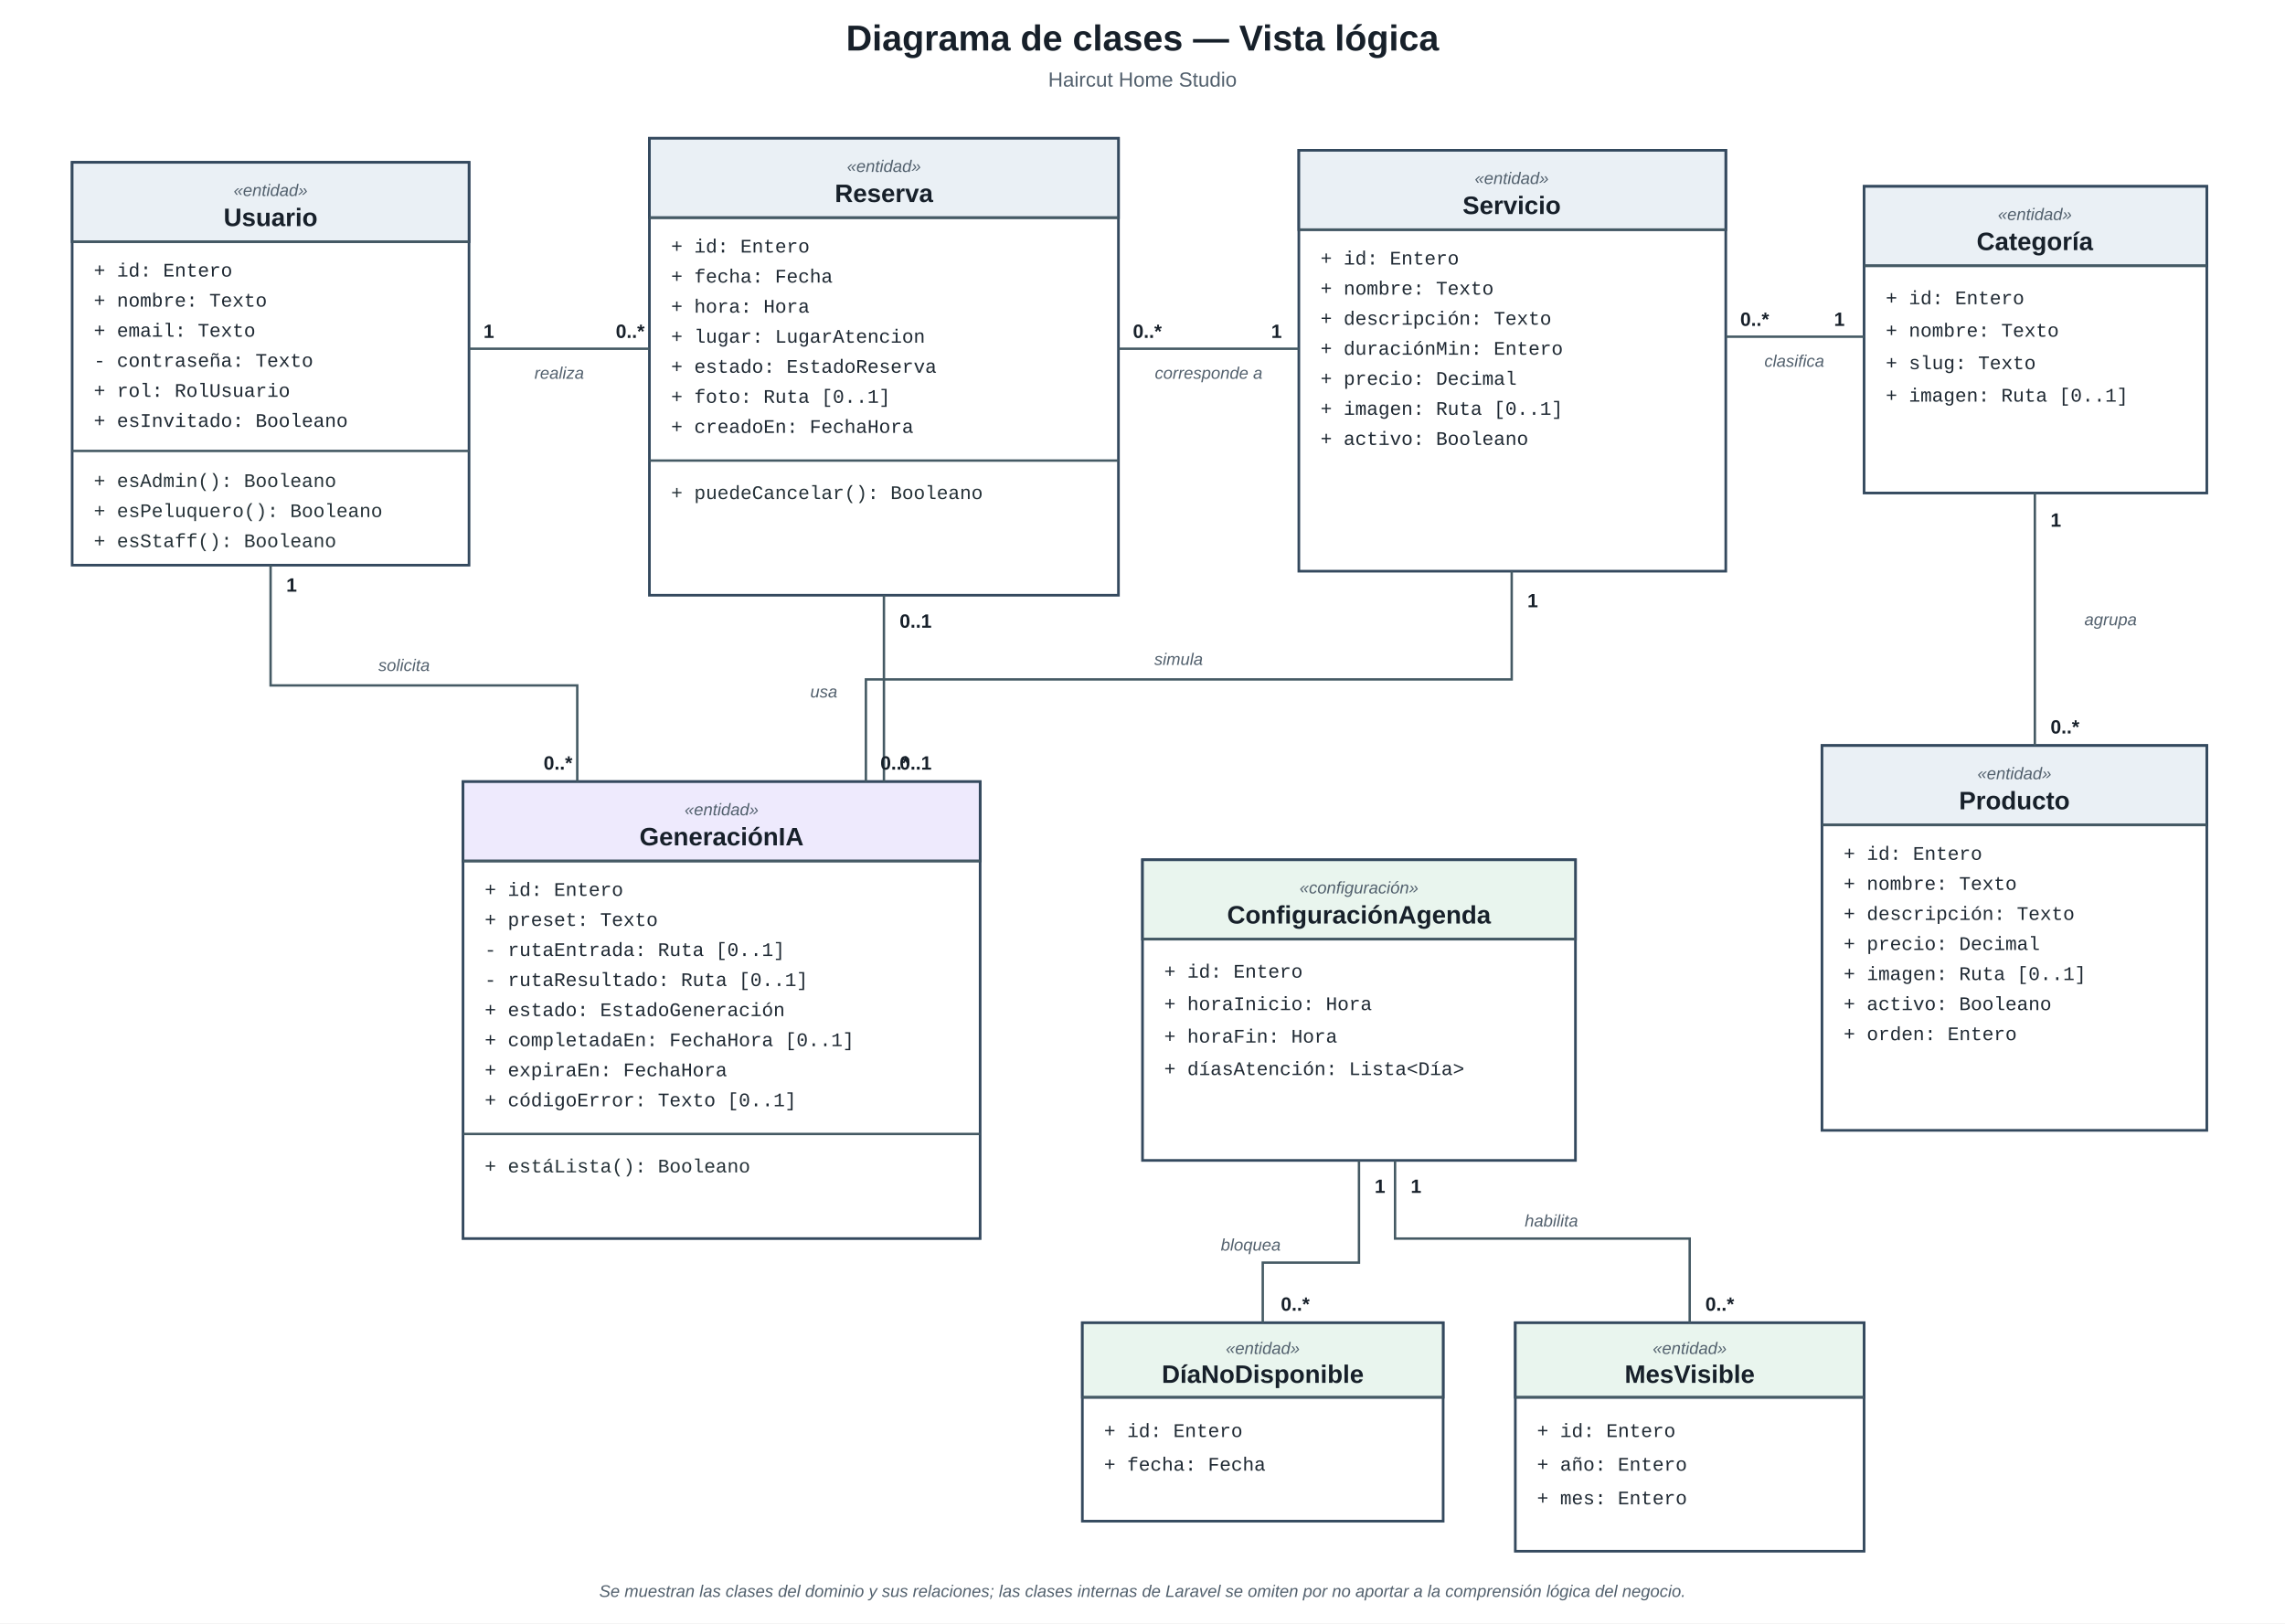
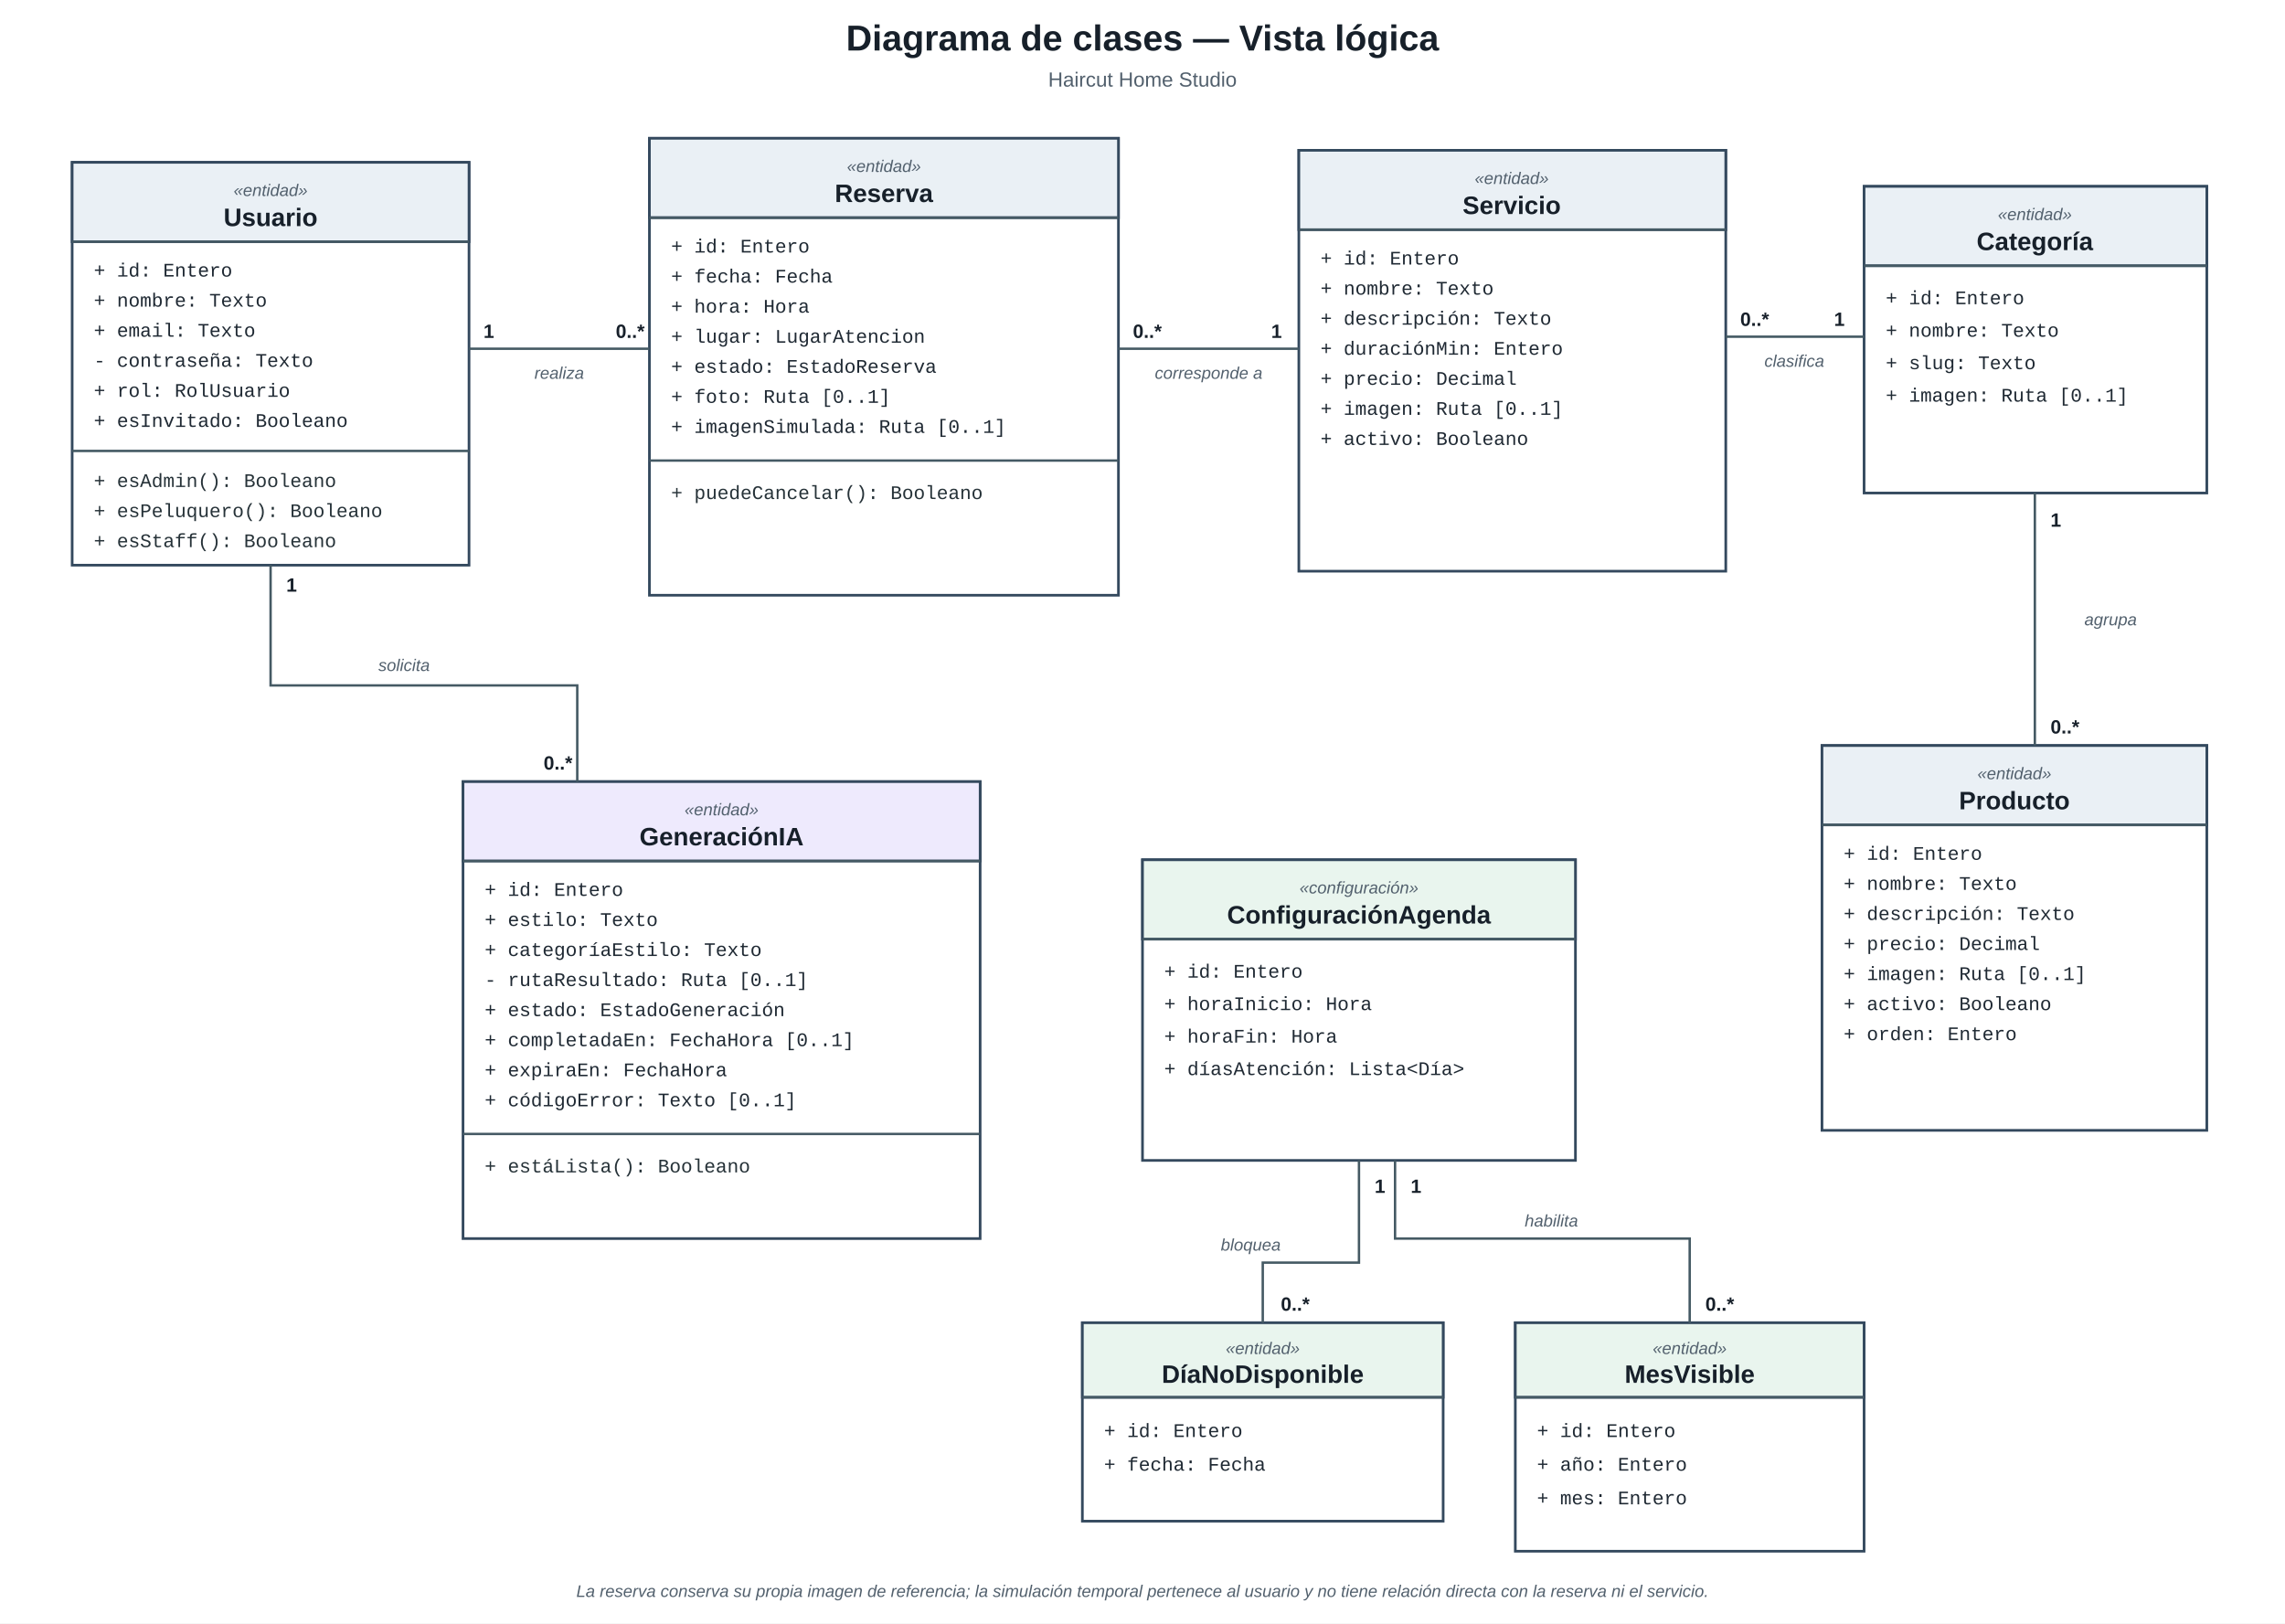
<svg xmlns="http://www.w3.org/2000/svg" width="1900" height="1350" viewBox="0 0 1900 1350" role="img" aria-labelledby="title desc">
  <defs>
    <style>
      .title{font:600 30px Arial,sans-serif;fill:#17202a}.subtitle{font:17px Arial,sans-serif;fill:#52606d}
      .classBox{fill:#fff;stroke:#34495e;stroke-width:2.2}.classHead{fill:#eaf0f5;stroke:#34495e;stroke-width:2.2}.aiHead{fill:#eeeafd}.configHead{fill:#e9f5ee}
      .className{font:600 21px Arial,sans-serif;fill:#17202a;text-anchor:middle}.stereo{font:italic 14px Arial,sans-serif;fill:#52606d;text-anchor:middle}
      .member{font:16px Consolas,'Courier New',monospace;fill:#1f2933}.method{font:16px Consolas,'Courier New',monospace;fill:#263238}
      .assoc{stroke:#455a64;stroke-width:2;fill:none}.mult{font:600 16px Arial,sans-serif;fill:#17202a}.role{font:italic 14px Arial,sans-serif;fill:#52606d;text-anchor:middle}
      .note{font:italic 14px Arial,sans-serif;fill:#52606d;text-anchor:middle}
    </style>
  </defs>
  <rect width="1900" height="1350" fill="white" />
  <text x="950" y="42" class="title" text-anchor="middle">Diagrama de clases — Vista lógica</text>
  <text x="950" y="72" class="subtitle" text-anchor="middle">Haircut Home Studio</text>
  <g>
    <rect x="60" y="135" width="330" height="335" class="classBox" />
    <rect x="60" y="135" width="330" height="66" class="classHead" />
    <text x="225" y="163" class="stereo">«entidad»</text>
    <text x="225" y="188" class="className">Usuario</text>
    <line x1="60" y1="201" x2="390" y2="201" class="assoc" />
    <text x="78" y="230" class="member">+ id: Entero</text>
    <text x="78" y="255" class="member">+ nombre: Texto</text>
    <text x="78" y="280" class="member">+ email: Texto</text>
    <text x="78" y="305" class="member">- contraseña: Texto</text>
    <text x="78" y="330" class="member">+ rol: RolUsuario</text>
    <text x="78" y="355" class="member">+ esInvitado: Booleano</text>
    <line x1="60" y1="375" x2="390" y2="375" class="assoc" />
    <text x="78" y="405" class="method">+ esAdmin(): Booleano</text>
    <text x="78" y="430" class="method">+ esPeluquero(): Booleano</text>
    <text x="78" y="455" class="method">+ esStaff(): Booleano</text>
  </g>
  <g>
    <rect x="540" y="115" width="390" height="380" class="classBox" />
    <rect x="540" y="115" width="390" height="66" class="classHead" />
    <text x="735" y="143" class="stereo">«entidad»</text>
    <text x="735" y="168" class="className">Reserva</text>
    <line x1="540" y1="181" x2="930" y2="181" class="assoc" />
    <text x="558" y="210" class="member">+ id: Entero</text>
    <text x="558" y="235" class="member">+ fecha: Fecha</text>
    <text x="558" y="260" class="member">+ hora: Hora</text>
    <text x="558" y="285" class="member">+ lugar: LugarAtencion</text>
    <text x="558" y="310" class="member">+ estado: EstadoReserva</text>
    <text x="558" y="335" class="member">+ foto: Ruta [0..1]</text>
-     <text x="558" y="360" class="member">+ creadoEn: FechaHora</text>
+     <text x="558" y="360" class="member">+ imagenSimulada: Ruta [0..1]</text>
    <line x1="540" y1="383" x2="930" y2="383" class="assoc" />
    <text x="558" y="415" class="method">+ puedeCancelar(): Booleano</text>
  </g>
  <g>
    <rect x="1080" y="125" width="355" height="350" class="classBox" />
    <rect x="1080" y="125" width="355" height="66" class="classHead" />
    <text x="1257" y="153" class="stereo">«entidad»</text>
    <text x="1257" y="178" class="className">Servicio</text>
    <line x1="1080" y1="191" x2="1435" y2="191" class="assoc" />
    <text x="1098" y="220" class="member">+ id: Entero</text>
    <text x="1098" y="245" class="member">+ nombre: Texto</text>
    <text x="1098" y="270" class="member">+ descripción: Texto</text>
    <text x="1098" y="295" class="member">+ duraciónMin: Entero</text>
    <text x="1098" y="320" class="member">+ precio: Decimal</text>
    <text x="1098" y="345" class="member">+ imagen: Ruta [0..1]</text>
    <text x="1098" y="370" class="member">+ activo: Booleano</text>
  </g>
  <g>
    <rect x="1550" y="155" width="285" height="255" class="classBox" />
    <rect x="1550" y="155" width="285" height="66" class="classHead" />
    <text x="1692" y="183" class="stereo">«entidad»</text>
    <text x="1692" y="208" class="className">Categoría</text>
    <line x1="1550" y1="221" x2="1835" y2="221" class="assoc" />
    <text x="1568" y="253" class="member">+ id: Entero</text>
    <text x="1568" y="280" class="member">+ nombre: Texto</text>
    <text x="1568" y="307" class="member">+ slug: Texto</text>
    <text x="1568" y="334" class="member">+ imagen: Ruta [0..1]</text>
  </g>
  <g>
    <rect x="385" y="650" width="430" height="380" class="classBox" />
    <rect x="385" y="650" width="430" height="66" class="classHead aiHead" />
    <text x="600" y="678" class="stereo">«entidad»</text>
    <text x="600" y="703" class="className">GeneraciónIA</text>
    <line x1="385" y1="716" x2="815" y2="716" class="assoc" />
    <text x="403" y="745" class="member">+ id: Entero</text>
-     <text x="403" y="770" class="member">+ preset: Texto</text>
-     <text x="403" y="795" class="member">- rutaEntrada: Ruta [0..1]</text>
+     <text x="403" y="770" class="member">+ estilo: Texto</text>
+     <text x="403" y="795" class="member">+ categoríaEstilo: Texto</text>
    <text x="403" y="820" class="member">- rutaResultado: Ruta [0..1]</text>
    <text x="403" y="845" class="member">+ estado: EstadoGeneración</text>
    <text x="403" y="870" class="member">+ completadaEn: FechaHora [0..1]</text>
    <text x="403" y="895" class="member">+ expiraEn: FechaHora</text>
    <text x="403" y="920" class="member">+ códigoError: Texto [0..1]</text>
    <line x1="385" y1="943" x2="815" y2="943" class="assoc" />
    <text x="403" y="975" class="method">+ estáLista(): Booleano</text>
  </g>
  <g>
    <rect x="1515" y="620" width="320" height="320" class="classBox" />
    <rect x="1515" y="620" width="320" height="66" class="classHead" />
    <text x="1675" y="648" class="stereo">«entidad»</text>
    <text x="1675" y="673" class="className">Producto</text>
    <line x1="1515" y1="686" x2="1835" y2="686" class="assoc" />
    <text x="1533" y="715" class="member">+ id: Entero</text>
    <text x="1533" y="740" class="member">+ nombre: Texto</text>
    <text x="1533" y="765" class="member">+ descripción: Texto</text>
    <text x="1533" y="790" class="member">+ precio: Decimal</text>
    <text x="1533" y="815" class="member">+ imagen: Ruta [0..1]</text>
    <text x="1533" y="840" class="member">+ activo: Booleano</text>
    <text x="1533" y="865" class="member">+ orden: Entero</text>
  </g>
  <g>
    <rect x="950" y="715" width="360" height="250" class="classBox" />
    <rect x="950" y="715" width="360" height="66" class="classHead configHead" />
    <text x="1130" y="743" class="stereo">«configuración»</text>
    <text x="1130" y="768" class="className">ConfiguraciónAgenda</text>
    <line x1="950" y1="781" x2="1310" y2="781" class="assoc" />
    <text x="968" y="813" class="member">+ id: Entero</text>
    <text x="968" y="840" class="member">+ horaInicio: Hora</text>
    <text x="968" y="867" class="member">+ horaFin: Hora</text>
    <text x="968" y="894" class="member">+ díasAtención: Lista&lt;Día&gt;</text>
  </g>
  <g>
    <rect x="900" y="1100" width="300" height="165" class="classBox" />
    <rect x="900" y="1100" width="300" height="62" class="classHead configHead" />
    <text x="1050" y="1126" class="stereo">«entidad»</text>
    <text x="1050" y="1150" class="className">DíaNoDisponible</text>
    <line x1="900" y1="1162" x2="1200" y2="1162" class="assoc" />
    <text x="918" y="1195" class="member">+ id: Entero</text>
    <text x="918" y="1223" class="member">+ fecha: Fecha</text>
  </g>
  <g>
    <rect x="1260" y="1100" width="290" height="190" class="classBox" />
    <rect x="1260" y="1100" width="290" height="62" class="classHead configHead" />
    <text x="1405" y="1126" class="stereo">«entidad»</text>
    <text x="1405" y="1150" class="className">MesVisible</text>
    <line x1="1260" y1="1162" x2="1550" y2="1162" class="assoc" />
    <text x="1278" y="1195" class="member">+ id: Entero</text>
    <text x="1278" y="1223" class="member">+ año: Entero</text>
    <text x="1278" y="1251" class="member">+ mes: Entero</text>
  </g>
  <path d="M390 290 H540" class="assoc" />
  <text x="402" y="281" class="mult">1</text>
  <text x="512" y="281" class="mult">0..*</text>
  <text x="465" y="315" class="role">realiza</text>
  <path d="M930 290 H1080" class="assoc" />
  <text x="942" y="281" class="mult">0..*</text>
  <text x="1057" y="281" class="mult">1</text>
  <text x="1005" y="315" class="role">corresponde a</text>
  <path d="M1435 280 H1550" class="assoc" />
  <text x="1447" y="271" class="mult">0..*</text>
  <text x="1525" y="271" class="mult">1</text>
  <text x="1492" y="305" class="role">clasifica</text>
  <path d="M225 470 V570 H480 V650" class="assoc" />
  <text x="238" y="492" class="mult">1</text>
  <text x="452" y="640" class="mult">0..*</text>
  <text x="336" y="558" class="role">solicita</text>
-   <path d="M735 495 V650" class="assoc" />
-   <text x="748" y="522" class="mult">0..1</text>
-   <text x="748" y="640" class="mult">0..1</text>
-   <text x="685" y="580" class="role">usa</text>
-   <path d="M1257 475 V565 H720 V650" class="assoc" />
-   <text x="1270" y="505" class="mult">1</text>
-   <text x="732" y="640" class="mult">0..*</text>
-   <text x="980" y="553" class="role">simula</text>
  <path d="M1692 410 V620" class="assoc" />
  <text x="1705" y="438" class="mult">1</text>
  <text x="1705" y="610" class="mult">0..*</text>
  <text x="1755" y="520" class="role">agrupa</text>
  <path d="M1130 965 V1050 H1050 V1100" class="assoc" />
  <text x="1143" y="992" class="mult">1</text>
  <text x="1065" y="1090" class="mult">0..*</text>
  <text x="1040" y="1040" class="role">bloquea</text>
  <path d="M1160 965 V1030 H1405 V1100" class="assoc" />
  <text x="1173" y="992" class="mult">1</text>
  <text x="1418" y="1090" class="mult">0..*</text>
  <text x="1290" y="1020" class="role">habilita</text>
-   <text x="950" y="1328" class="note">Se muestran las clases del dominio y sus relaciones; las clases internas de Laravel se omiten por no aportar a la comprensión lógica del negocio.</text>
+   <text x="950" y="1328" class="note">La reserva conserva su propia imagen de referencia; la simulación temporal pertenece al usuario y no tiene relación directa con la reserva ni el servicio.</text>
</svg>
